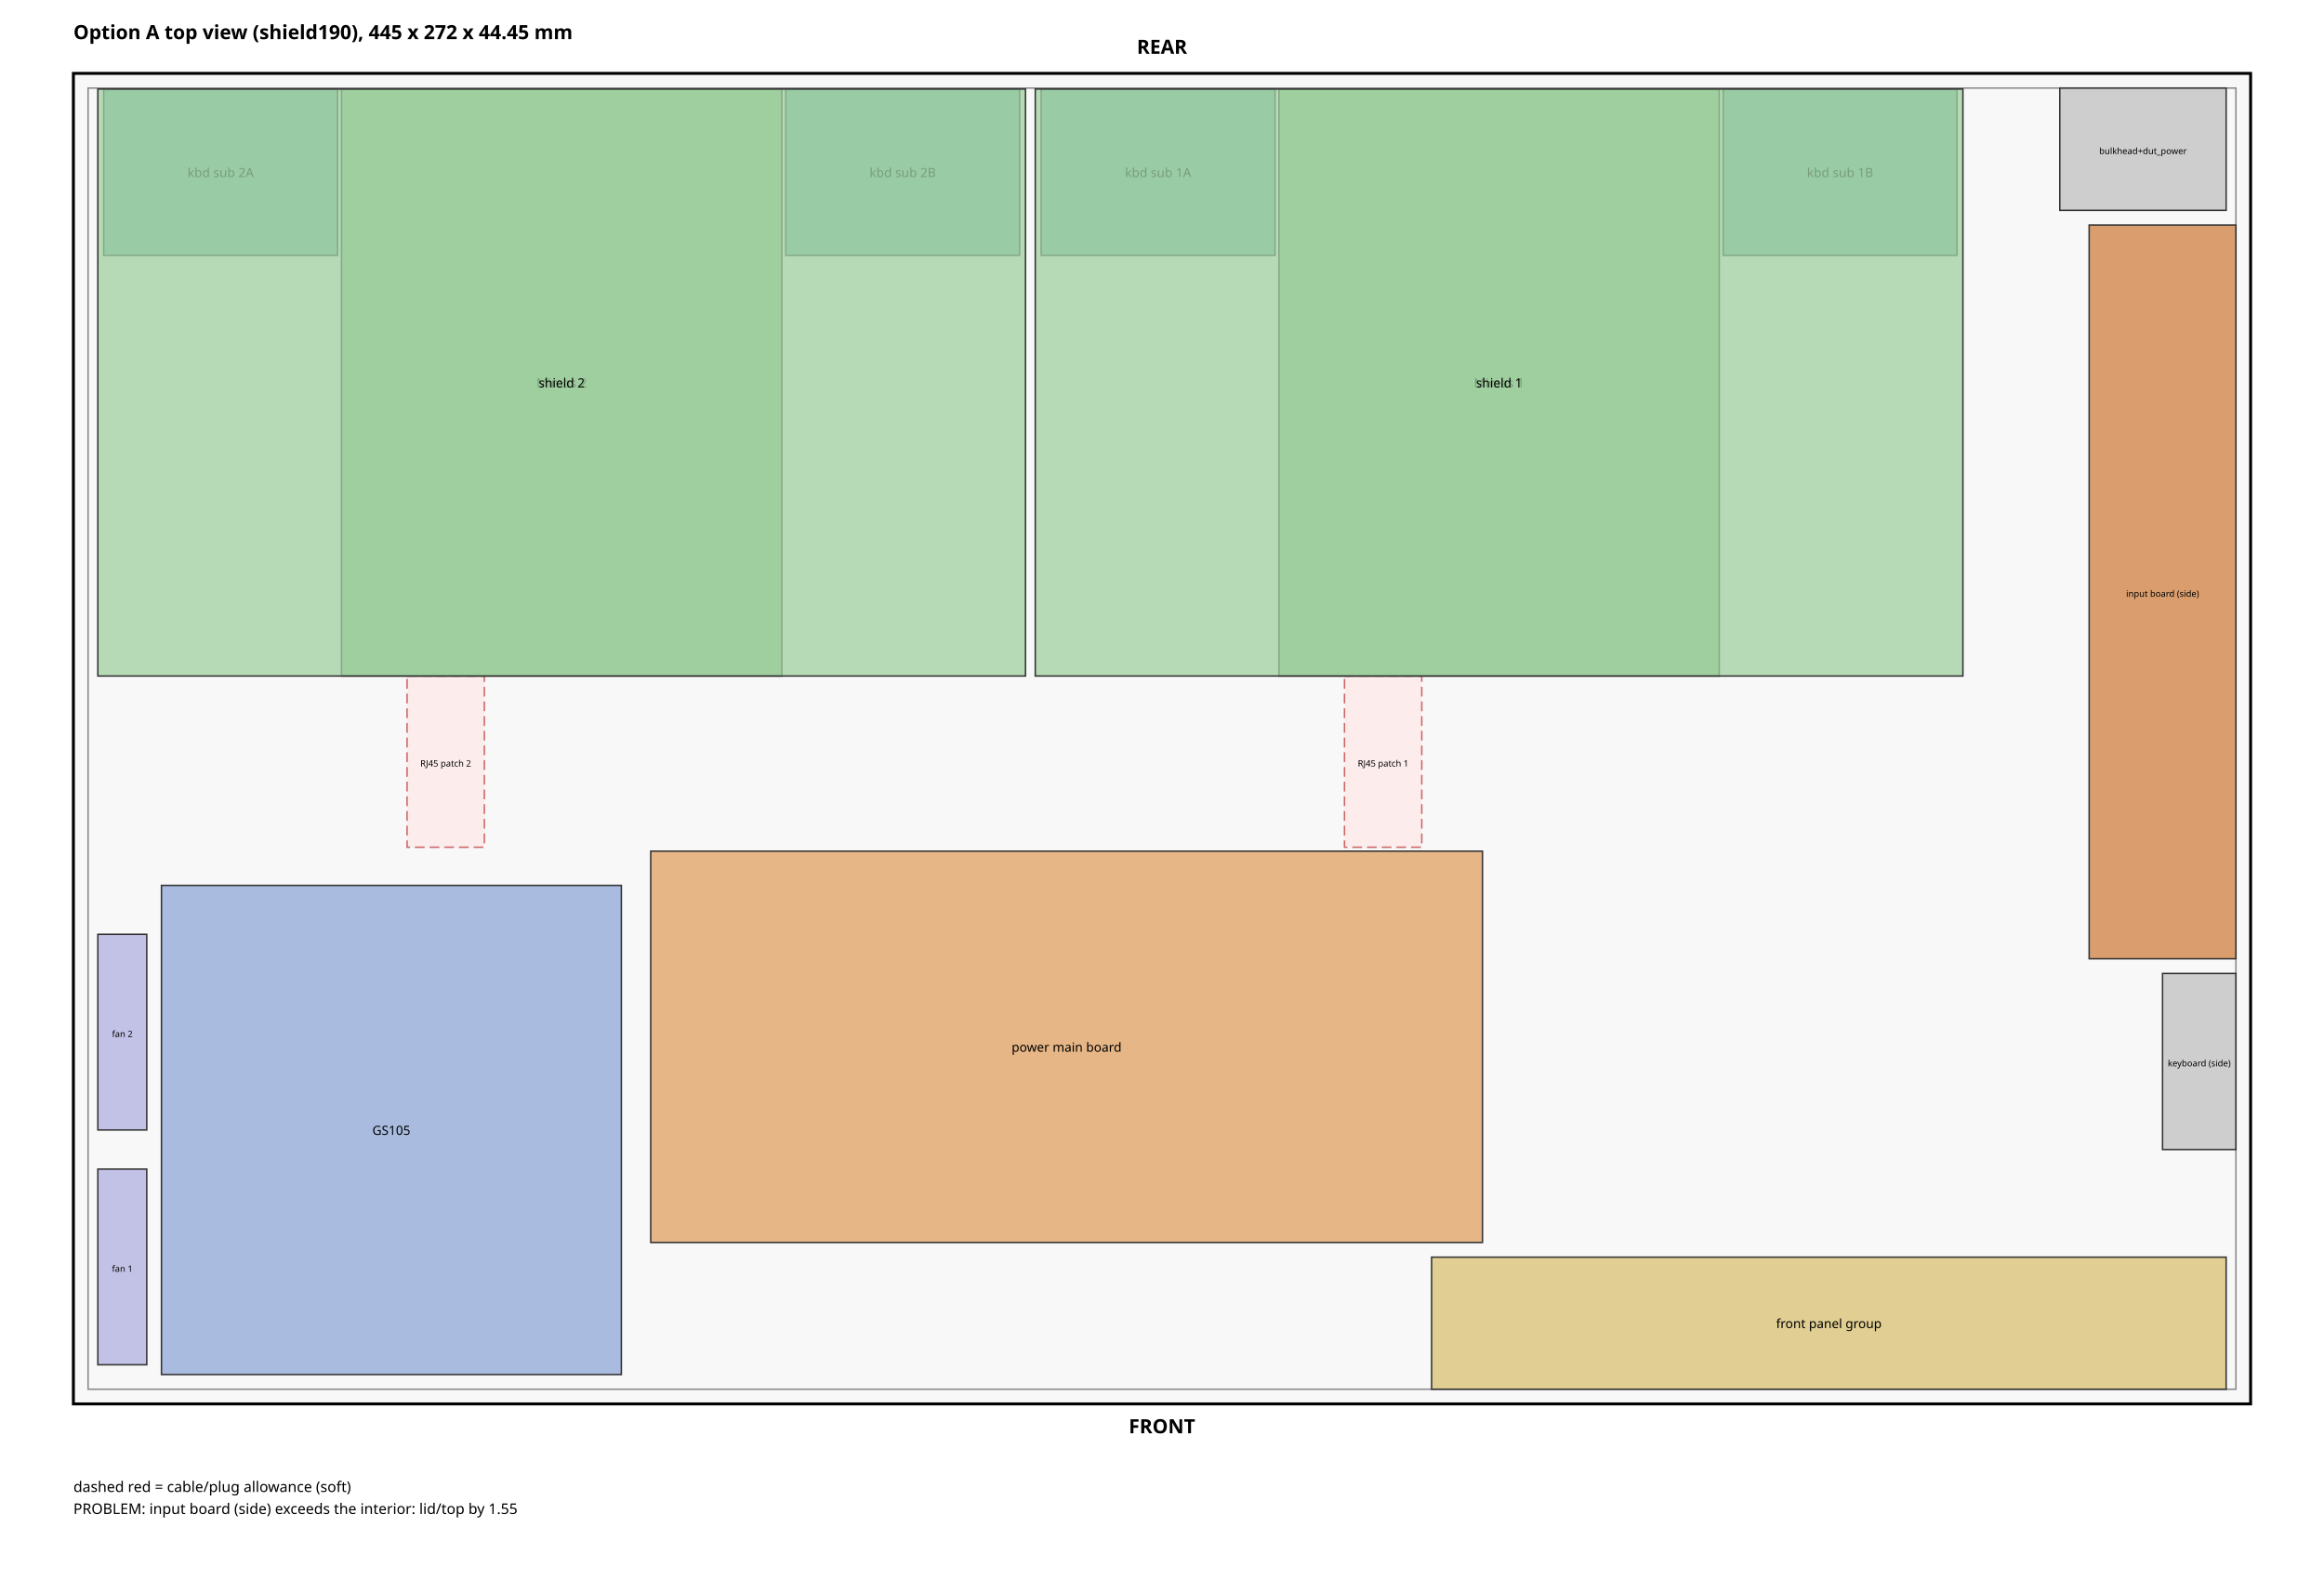
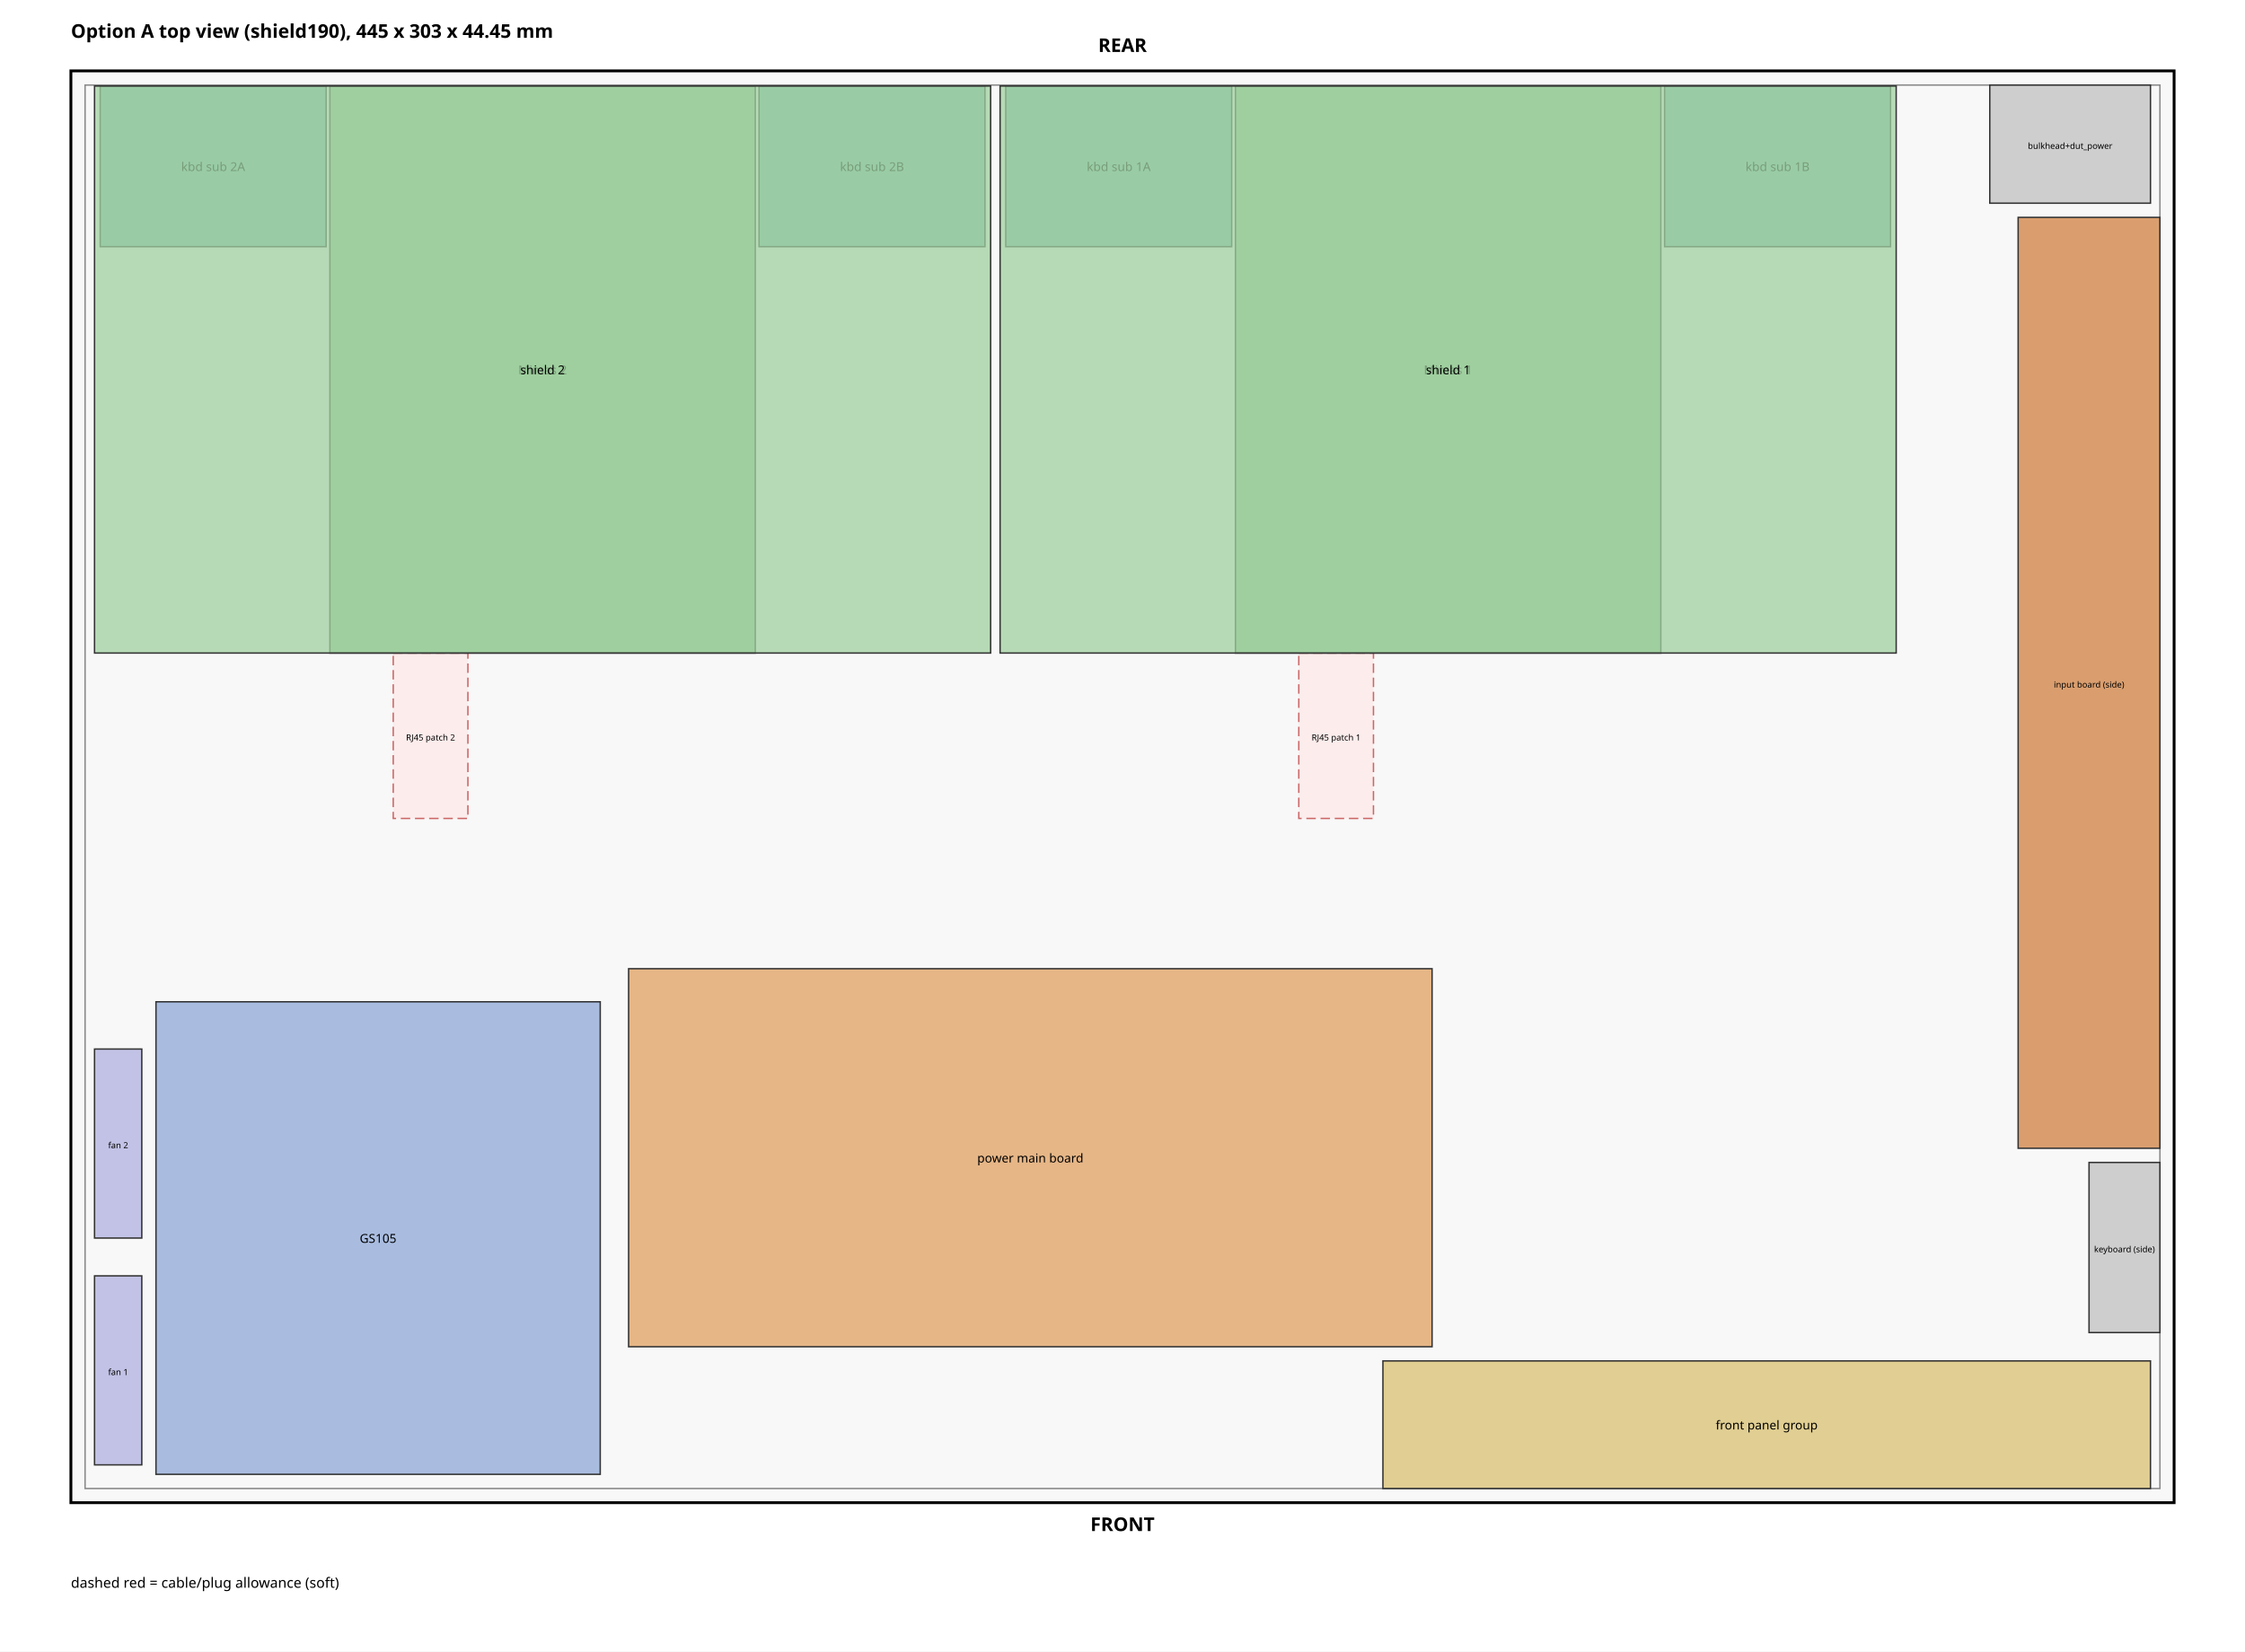
- <svg xmlns="http://www.w3.org/2000/svg" width="475.000mm" height="323.000mm" viewBox="0 0 475.000 323.000" version="1.1">
-   <rect x="0" y="0" width="475" height="323" style="fill:#ffffff" />
-   <rect x="15" y="15" width="445" height="272" style="fill:#f8f8f8;fill-opacity:1.0;stroke:#000;stroke-width:0.6" />
-   <rect x="18" y="18" width="439" height="266" style="fill:none;fill-opacity:1.0;stroke:#888;stroke-width:0.3" />
+ <svg xmlns="http://www.w3.org/2000/svg" width="475.000mm" height="349.500mm" viewBox="0 0 475.000 349.500" version="1.1">
+   <rect x="0" y="0" width="475" height="349.5" style="fill:#ffffff" />
+   <rect x="15" y="15" width="445" height="303" style="fill:#f8f8f8;fill-opacity:1.0;stroke:#000;stroke-width:0.6" />
+   <rect x="18" y="18" width="439" height="297" style="fill:none;fill-opacity:1.0;stroke:#888;stroke-width:0.3" />
  <rect x="274.8" y="138.2" width="15.8" height="35" style="fill:#ffe0e0;fill-opacity:0.5;stroke:#c66;stroke-width:0.3;stroke-dasharray:2,1" />
  <text x="282.7" y="156.7" style="font-family:sans-serif;font-size:1.8px;fill:#000;text-anchor:middle;font-weight:normal">RJ45 patch 1</text>
  <rect x="83.2" y="138.2" width="15.8" height="35" style="fill:#ffe0e0;fill-opacity:0.5;stroke:#c66;stroke-width:0.3;stroke-dasharray:2,1" />
  <text x="91.1" y="156.7" style="font-family:sans-serif;font-size:1.8px;fill:#000;text-anchor:middle;font-weight:normal">RJ45 patch 2</text>
-   <rect x="20" y="239" width="10" height="40" style="fill:#b0b0e0;fill-opacity:0.75;stroke:#333;stroke-width:0.3" />
-   <text x="25" y="260" style="font-family:sans-serif;font-size:1.8px;fill:#000;text-anchor:middle;font-weight:normal">fan 1</text>
-   <rect x="20" y="191" width="10" height="40" style="fill:#b0b0e0;fill-opacity:0.75;stroke:#333;stroke-width:0.3" />
-   <text x="25" y="212" style="font-family:sans-serif;font-size:1.8px;fill:#000;text-anchor:middle;font-weight:normal">fan 2</text>
+   <rect x="20" y="270" width="10" height="40" style="fill:#b0b0e0;fill-opacity:0.75;stroke:#333;stroke-width:0.3" />
+   <text x="25" y="291" style="font-family:sans-serif;font-size:1.8px;fill:#000;text-anchor:middle;font-weight:normal">fan 1</text>
+   <rect x="20" y="222" width="10" height="40" style="fill:#b0b0e0;fill-opacity:0.75;stroke:#333;stroke-width:0.3" />
+   <text x="25" y="243" style="font-family:sans-serif;font-size:1.8px;fill:#000;text-anchor:middle;font-weight:normal">fan 2</text>
  <rect x="261.4" y="18.2" width="90" height="120" style="fill:#7fbf7f;fill-opacity:0.75;stroke:#333;stroke-width:0.3" />
  <text x="306.4" y="79.2" style="font-family:sans-serif;font-size:2.6px;fill:#000;text-anchor:middle;font-weight:normal">Mimas 1</text>
  <rect x="212.8" y="18.2" width="47.8" height="34" style="fill:#5faf9f;fill-opacity:0.75;stroke:#333;stroke-width:0.3" />
  <text x="236.7" y="36.2" style="font-family:sans-serif;font-size:2.6px;fill:#000;text-anchor:middle;font-weight:normal">kbd sub 1A</text>
  <rect x="352.2" y="18.2" width="47.8" height="34" style="fill:#5faf9f;fill-opacity:0.75;stroke:#333;stroke-width:0.3" />
  <text x="376.1" y="36.2" style="font-family:sans-serif;font-size:2.6px;fill:#000;text-anchor:middle;font-weight:normal">kbd sub 1B</text>
  <rect x="69.8" y="18.2" width="90" height="120" style="fill:#7fbf7f;fill-opacity:0.75;stroke:#333;stroke-width:0.3" />
  <text x="114.8" y="79.2" style="font-family:sans-serif;font-size:2.6px;fill:#000;text-anchor:middle;font-weight:normal">Mimas 2</text>
  <rect x="21.2" y="18.2" width="47.8" height="34" style="fill:#5faf9f;fill-opacity:0.75;stroke:#333;stroke-width:0.3" />
  <text x="45.1" y="36.2" style="font-family:sans-serif;font-size:2.6px;fill:#000;text-anchor:middle;font-weight:normal">kbd sub 2A</text>
  <rect x="160.6" y="18.2" width="47.8" height="34" style="fill:#5faf9f;fill-opacity:0.75;stroke:#333;stroke-width:0.3" />
  <text x="184.5" y="36.2" style="font-family:sans-serif;font-size:2.6px;fill:#000;text-anchor:middle;font-weight:normal">kbd sub 2B</text>
-   <rect x="33" y="181" width="94" height="100" style="fill:#8fa8d8;fill-opacity:0.75;stroke:#333;stroke-width:0.3" />
-   <text x="80" y="232" style="font-family:sans-serif;font-size:2.6px;fill:#000;text-anchor:middle;font-weight:normal">GS105</text>
-   <rect x="427" y="46" width="30" height="150" style="fill:#d08040;fill-opacity:0.75;stroke:#333;stroke-width:0.3" />
-   <text x="442" y="122" style="font-family:sans-serif;font-size:1.8px;fill:#000;text-anchor:middle;font-weight:normal">input board (side)</text>
-   <rect x="292.6" y="257" width="162.4" height="27" style="fill:#d8c070;fill-opacity:0.75;stroke:#333;stroke-width:0.3" />
-   <text x="373.8" y="271.5" style="font-family:sans-serif;font-size:2.6px;fill:#000;text-anchor:middle;font-weight:normal">front panel group</text>
+   <rect x="33" y="212" width="94" height="100" style="fill:#8fa8d8;fill-opacity:0.75;stroke:#333;stroke-width:0.3" />
+   <text x="80" y="263" style="font-family:sans-serif;font-size:2.6px;fill:#000;text-anchor:middle;font-weight:normal">GS105</text>
+   <rect x="427" y="46" width="30" height="197" style="fill:#d08040;fill-opacity:0.75;stroke:#333;stroke-width:0.3" />
+   <text x="442" y="145.5" style="font-family:sans-serif;font-size:1.8px;fill:#000;text-anchor:middle;font-weight:normal">input board (side)</text>
+   <rect x="292.6" y="288" width="162.4" height="27" style="fill:#d8c070;fill-opacity:0.75;stroke:#333;stroke-width:0.3" />
+   <text x="373.8" y="302.5" style="font-family:sans-serif;font-size:2.6px;fill:#000;text-anchor:middle;font-weight:normal">front panel group</text>
  <rect x="421" y="18" width="34" height="25" style="fill:#c0c0c0;fill-opacity:0.75;stroke:#333;stroke-width:0.3" />
  <text x="438" y="31.5" style="font-family:sans-serif;font-size:1.8px;fill:#000;text-anchor:middle;font-weight:normal">bulkhead+dut_power</text>
-   <rect x="133" y="174" width="170" height="80" style="fill:#e0a060;fill-opacity:0.75;stroke:#333;stroke-width:0.3" />
-   <text x="218" y="215" style="font-family:sans-serif;font-size:2.6px;fill:#000;text-anchor:middle;font-weight:normal">power main board</text>
-   <rect x="442" y="199" width="15" height="36" style="fill:#c0c0c0;fill-opacity:0.75;stroke:#333;stroke-width:0.3" />
-   <text x="449.5" y="218" style="font-family:sans-serif;font-size:1.8px;fill:#000;text-anchor:middle;font-weight:normal">keyboard (side)</text>
+   <rect x="133" y="205" width="170" height="80" style="fill:#e0a060;fill-opacity:0.75;stroke:#333;stroke-width:0.3" />
+   <text x="218" y="246" style="font-family:sans-serif;font-size:2.6px;fill:#000;text-anchor:middle;font-weight:normal">power main board</text>
+   <rect x="442" y="246" width="15" height="36" style="fill:#c0c0c0;fill-opacity:0.75;stroke:#333;stroke-width:0.3" />
+   <text x="449.5" y="265" style="font-family:sans-serif;font-size:1.8px;fill:#000;text-anchor:middle;font-weight:normal">keyboard (side)</text>
  <rect x="211.6" y="18.2" width="189.6" height="120" style="fill:#a0d0a0;fill-opacity:0.75;stroke:#333;stroke-width:0.3" />
  <text x="306.4" y="79.2" style="font-family:sans-serif;font-size:2.6px;fill:#000;text-anchor:middle;font-weight:normal">shield 1</text>
  <rect x="20" y="18.2" width="189.6" height="120" style="fill:#a0d0a0;fill-opacity:0.75;stroke:#333;stroke-width:0.3" />
  <text x="114.8" y="79.2" style="font-family:sans-serif;font-size:2.6px;fill:#000;text-anchor:middle;font-weight:normal">shield 2</text>
-   <text x="237.5" y="293" style="font-family:sans-serif;font-size:4px;fill:#000;text-anchor:middle;font-weight:bold">FRONT</text>
+   <text x="237.5" y="324" style="font-family:sans-serif;font-size:4px;fill:#000;text-anchor:middle;font-weight:bold">FRONT</text>
  <text x="237.5" y="11" style="font-family:sans-serif;font-size:4px;fill:#000;text-anchor:middle;font-weight:bold">REAR</text>
-   <text x="15" y="8" style="font-family:sans-serif;font-size:4px;fill:#000;text-anchor:start;font-weight:bold">Option A top view (shield190), 445 x 272 x 44.45 mm</text>
-   <text x="15" y="305" style="font-family:sans-serif;font-size:3px;fill:#000;text-anchor:start;font-weight:normal">dashed red = cable/plug allowance (soft)</text>
-   <text x="15" y="309.5" style="font-family:sans-serif;font-size:3px;fill:#000;text-anchor:start;font-weight:normal">PROBLEM: input board (side) exceeds the interior: lid/top by 1.55</text>
+   <text x="15" y="8" style="font-family:sans-serif;font-size:4px;fill:#000;text-anchor:start;font-weight:bold">Option A top view (shield190), 445 x 303 x 44.45 mm</text>
+   <text x="15" y="336" style="font-family:sans-serif;font-size:3px;fill:#000;text-anchor:start;font-weight:normal">dashed red = cable/plug allowance (soft)</text>
</svg>
